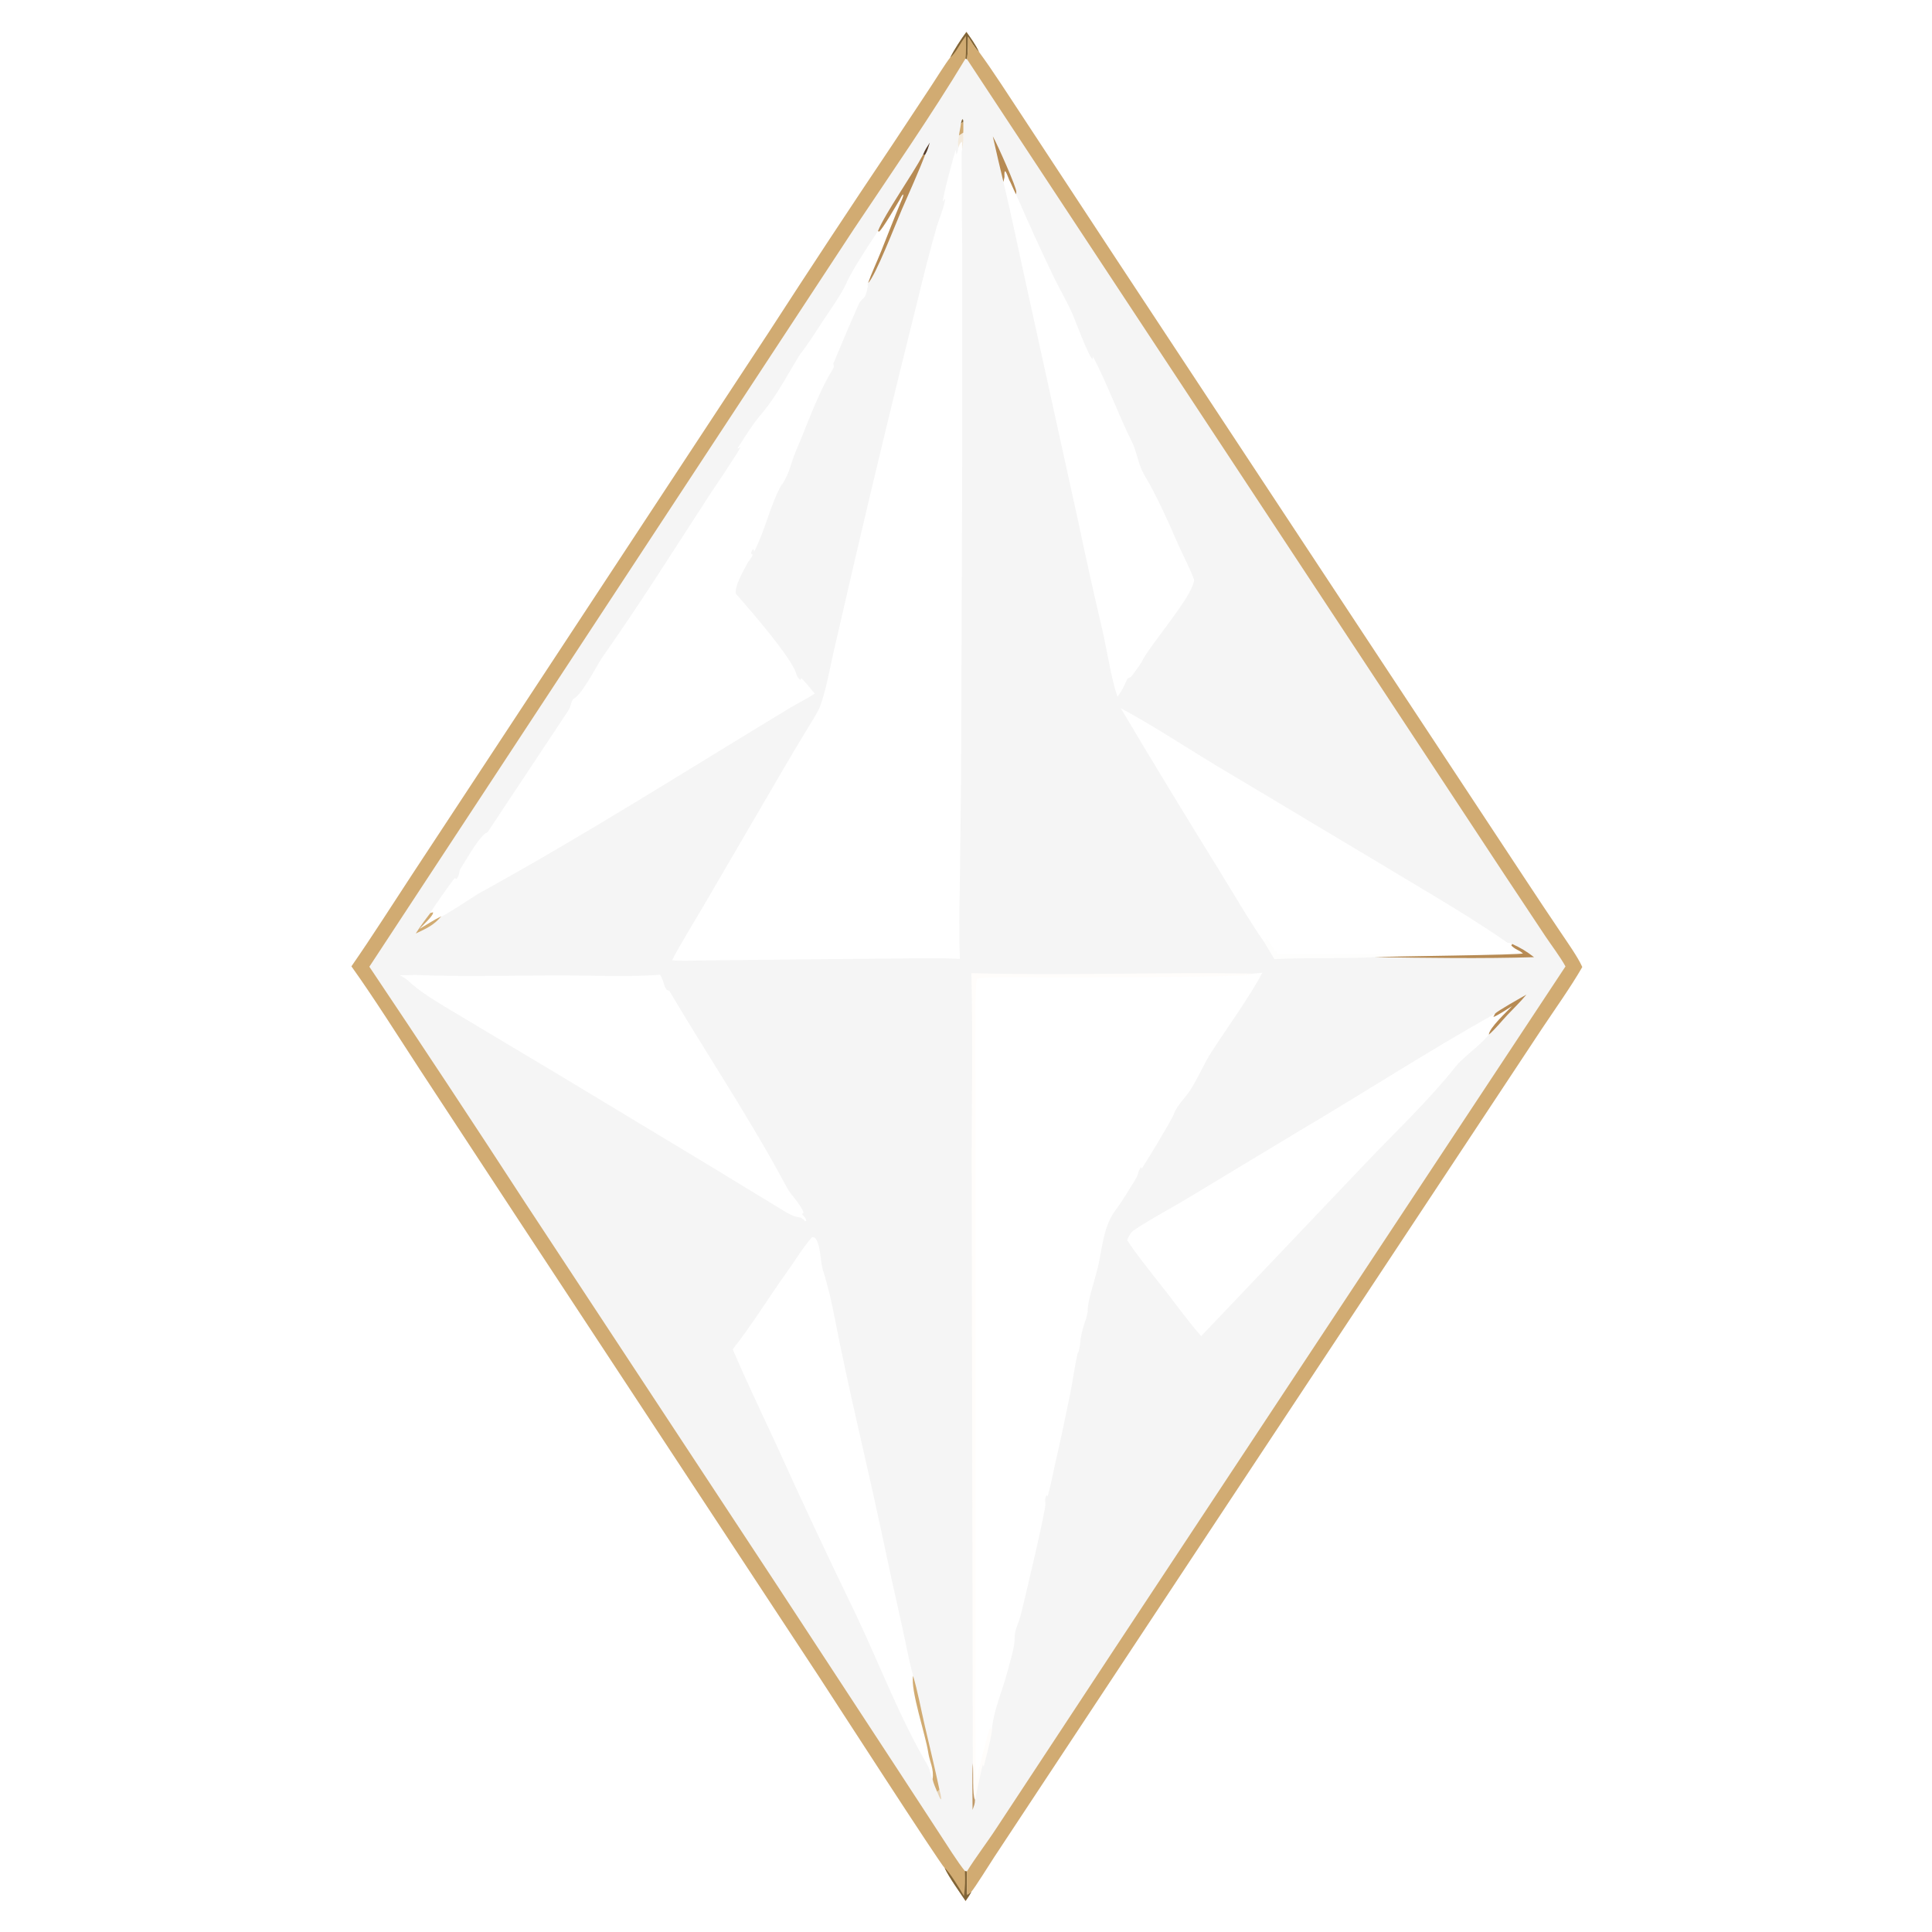
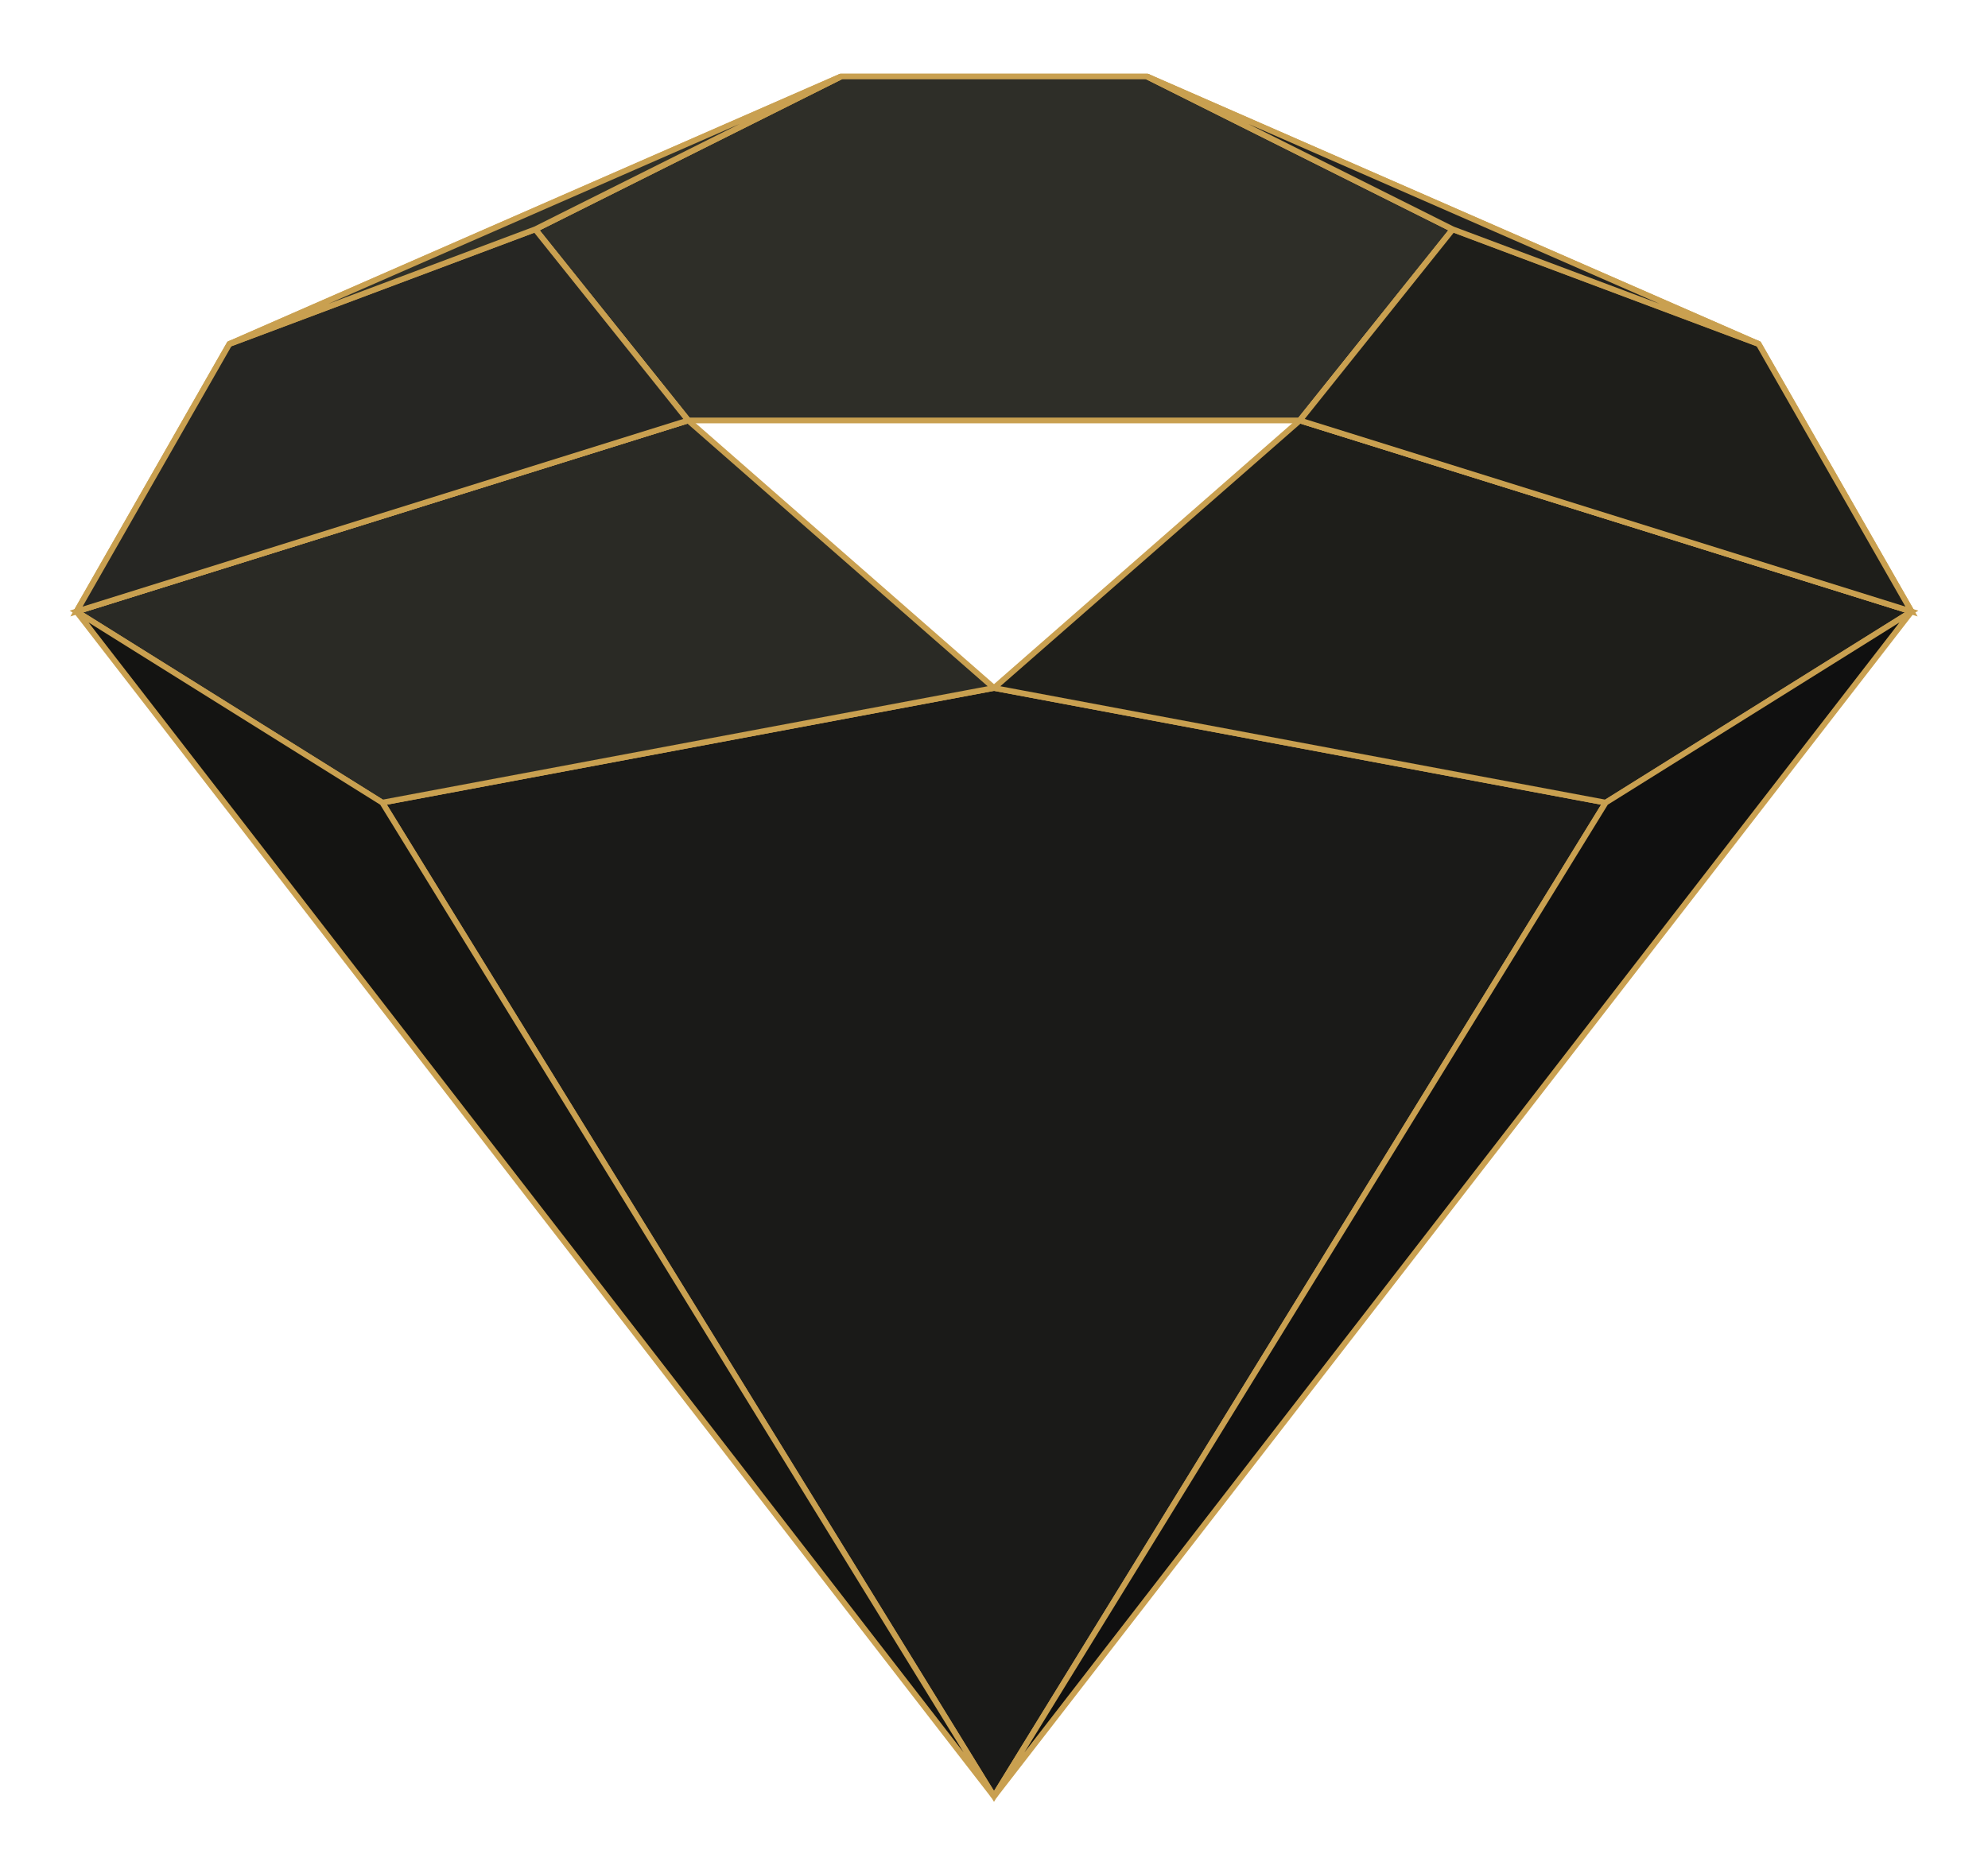
- <svg xmlns="http://www.w3.org/2000/svg" width="1024" height="1024" viewBox="0 0 1024 1024">
-   <path fill="#f5f5f5" d="M503.646 30.472C505.674 26.48 509.552 20.499 512.208 16.94C514.798 20.582 516.945 23.462 518.876 27.518C526.668 38.114 534.783 50.973 542.168 62.078L590.08 134.969L722.171 335.261L807.912 465.223C814.314 474.962 820.775 484.661 827.294 494.321C830.707 499.422 836.324 507.299 838.634 512.535C832.909 522.599 823.619 535.667 817.091 545.476L778.838 603.325L642.486 809.451L552.294 945.899L526.908 984.357C524.588 987.895 516.883 1000.27 514.89 1002.59C513.797 1004.65 513.153 1005.58 511.776 1007.54C508.528 1002.66 503.094 995.166 500.667 990.033C498.93 988.87 441.002 899.257 433.894 888.361L275.163 647.095L222.404 566.682C211.169 549.459 198.123 528.742 186.266 512.185C197.206 496.432 207.641 479.951 218.172 463.918L269.667 385.647L407.394 176.232C428.975 142.859 450.848 109.675 473.01 76.686L493.599 45.541C496.091 41.767 501.027 33.778 503.646 30.472ZM356.205 508.95C360.092 509.446 366.97 509.137 371.114 509.076L394.788 508.808L472.388 508.052C483.101 508.019 498.222 507.617 508.779 508.229C508.156 494.069 508.541 481.423 508.747 467.25L509.393 413.344L510.011 236.383L509.985 129.618C509.789 116.976 509.716 104.331 509.766 91.687C509.768 88.82 509.399 81.484 509.926 79.135C510.727 75.551 510.542 74.055 510.546 70.319L508.279 71.778C507.778 74.96 507.57 75.156 507.961 78.259C507.697 79.561 507.656 80.972 506.921 81.815L506.532 79.413C505.54 82.681 499.331 105.11 499.783 106.855L500.819 105.208C501.272 107.655 497.495 116.702 496.597 119.818C492.76 133.129 489.451 146.35 486.198 159.8C474.274 207.427 462.755 255.155 451.643 302.978L441.545 346.794C439.585 355.539 437.566 366.94 434.382 375.057C433.412 377.53 428.723 384.953 427.188 387.485C423.305 393.895 419.467 400.331 415.673 406.793L373.918 478.373C368.873 487.101 360.598 500.347 356.205 508.95ZM669.082 515.548L664.075 516.044C614.394 515.159 564.189 517.22 514.846 515.781C515.781 553.315 514.84 589.566 515.021 627.022L515.601 934.492C515.119 941.359 515.453 952.059 515.477 959.308C516.182 957.187 516.74 956.302 516.764 953.94C517.342 951.632 520.604 935.637 520.951 935.276L521.359 936.481C522.114 933.62 526.032 918.567 525.787 916.362C526.428 907.287 531.348 895.792 533.72 886.845C535.052 881.82 536.731 876.542 537.572 871.426C537.904 869.408 537.608 867.292 538.037 865.296C538.706 862.184 540.214 859.098 541.02 855.97C542.764 849.206 554.444 799.926 554.081 797.164C553.847 795.386 553.879 794.037 554.674 792.382L555.122 793.223C556.152 791.162 558.339 779.82 559.03 776.819C561.944 764.182 564.624 751.479 567.226 738.78C568.688 731.648 569.66 722.99 571.452 716.32L571.432 717.216C571.845 715.965 572.436 713.249 572.515 711.996C572.782 707.801 574.024 703.805 575.268 699.8L575.34 699.962C575.658 699.368 576.414 695.58 576.615 694.668L576.426 695C576.59 689.176 579.786 679.959 581.307 673.975C584.239 663.23 584.307 650.661 591.197 641.472C595.197 636.137 598.284 630.725 601.797 625.121C603.699 622.088 602.781 621.41 604.74 618.578L605.08 619.439C605.77 618.846 621.086 593.524 621.981 590.886C623.576 586.185 627.659 582.559 630.642 578.114C634.682 572.09 637.981 564.08 641.47 558.603C649.954 545.283 661.875 529.154 669.082 515.548ZM465.324 122.485C460.504 129.691 452.071 142.614 448.556 149.957L448.954 149.455C445.256 157.15 440.203 163.959 435.504 171.103C432.001 176.428 428.404 182.256 424.495 187.238L424.505 187.062C418.337 196.852 411.757 209.798 404.041 218.826C398.813 224.943 395.233 230.873 390.972 237.539L391.333 237.667L392.474 236.978C392.238 238.388 377.777 259.747 375.823 262.749C357.817 290.403 340.238 318.438 321.303 345.449C320.136 347.114 319.112 348.485 318.044 350.258C315.571 354.363 307.679 369.157 303.885 370.4C302.073 373.127 302.902 374.062 301.09 376.794C287.013 398.015 272.962 419.26 258.848 440.456C258.743 441.1 256.894 441.914 256.834 441.974C251.745 447.051 247.822 454.558 243.923 460.703C243.143 461.931 243.916 463.304 241.956 465.895C241.393 465.621 241.67 465.806 241.149 465.304C239.585 466.844 228.972 482.003 228.089 483.938C228.567 483.825 229.002 483.62 229.48 483.533C230.157 484.875 224.146 490.408 223.125 491.496L222.325 492.364C226.333 490.02 229.688 487.686 233.903 485.663C232.83 487.204 253.04 473.944 253.477 473.704C309.619 442.883 364.106 408.179 418.953 375.057C423.323 372.418 427.416 370.575 431.823 367.639C429.759 365.014 427.016 361.732 424.689 359.372L424.342 360.385C423.131 359.606 422.418 358.485 422.02 357.095C419.535 348.419 396.886 322.459 389.949 314.617C389.508 310.114 393.93 302.802 396.031 298.762C396.876 297.136 398.286 295.963 398.923 294.016L398.061 293.365C398.405 291.966 398.343 292.047 399.276 290.957L399.73 292.322C405.848 280.474 407.784 268.718 414.454 256.44L414.34 257.187C418.915 249.904 418.942 245.926 421.879 239.02C428.151 224.52 433.151 209.128 441.432 195.614C442.147 194.447 442.026 194.141 441.651 192.797C445.961 182.421 450.432 171.88 454.984 161.608C456.996 157.067 458.742 159.817 459.995 151.431L459.705 151L460.123 149.979C461.717 145.284 465.051 138.134 466.994 133.261C470.517 124.424 474.023 115.377 477.661 106.61C479.477 102.726 478.978 101.502 476.888 105.797C475.427 108.21 467.524 121.918 465.871 122.768L465.324 122.485ZM426.085 646.509L426.654 647.31L427.341 647.064C427.22 645.671 426.148 644.8 425.168 643.683C425.528 642.941 425.281 643.256 425.903 642.733C424.337 638.077 419.355 633.736 417.061 629.422C398.086 593.727 375.306 559.916 354.755 525.168C354.714 525.099 353.48 524.685 353.314 524.633C351.594 522.253 351.981 519.927 349.81 516.626C338.459 517.544 324.211 517.355 312.636 517.134C282.065 516.551 250.316 518.039 219.874 516.727C217.044 516.851 214.711 516.957 211.858 516.84C215.695 519.076 215.025 518.682 218.019 521.324C225.164 527.63 237.21 534.372 245.501 539.37L297.508 570.459L374.852 617.084C388.612 625.43 402.327 633.862 416.101 642.187C418.426 643.592 420.928 644.875 423.653 645.221C424.688 645.35 425.275 645.882 426.085 646.509ZM675.471 508.367C692.881 507.423 711.432 508.273 728.44 507.311C736.878 506.844 806.268 506.2 807.2 505.326L805.679 504.19C803.506 503.056 802.828 502.808 801.052 501.2L801.442 500.302C800.263 499.715 800.387 499.804 799.087 499.732C782.499 488.127 763.259 476.739 745.796 466.268L681.526 427.815C669.452 420.615 657.32 413.362 645.267 406.131C628.535 396.091 611.21 384.568 594.03 375.356C611.141 404.131 628.512 432.751 646.141 461.212C653.442 472.988 662.38 488.433 670.131 499.45L675.471 508.367ZM496.714 949.684C496.91 950.146 498.276 953.744 498.745 953.709C499.123 953.184 498.115 949.256 497.917 948.544L496.714 949.684ZM532.398 93.839L531.848 96.438C536.445 115.697 540.273 134.709 544.575 153.954L571.453 276.261C575.506 295.522 579.734 314.642 584.254 333.798C586.669 344.031 588.924 359.847 592.306 369.243C595.132 365.43 595.437 364.302 597.381 360.047C597.632 359.497 598.881 359.024 599.477 358.789C600.552 357.283 604.446 352.166 605.04 350.925C609.422 341.775 632.501 315.788 632.913 307.333C630.744 301.219 627.264 294.997 624.666 288.987C618.987 276.142 613.527 263.514 606.355 251.437C603.311 246.311 602.508 239.369 600.082 234.487C592.815 219.872 586.767 203.234 579.267 188.867L579.087 190.356C576.903 189.026 569.804 169.357 568.106 165.642C565.072 159.003 561.257 152.538 558.086 145.95C551.306 131.752 544.785 117.433 538.526 102.998C537.384 100.961 535.559 96.384 534.933 95.43C533.771 92.529 532.119 87.47 532.398 93.839ZM801.485 533.233C800.083 534.114 792.395 539.112 791.541 538.946C791.841 538.38 792.166 537.87 792.412 537.273C758.333 556.257 723.502 578.832 689.783 598.73L629.311 635.193C620.081 640.77 610.372 645.769 601.409 651.757C599.312 653.157 598.334 654.972 597.42 657.281C600.689 662.728 611.332 676.134 615.57 681.444C621.645 689.058 630.309 701.119 636.662 708.169L724.813 615.465C740.605 598.938 757.027 583.485 771.34 565.523C775.701 560.049 784.06 554.589 789.109 548.395C789.375 544.702 798.723 536.18 801.485 533.233ZM483.944 888.227C481.692 879.783 480.166 871.239 478.277 862.717C474.256 844.864 470.357 826.984 466.582 809.077C458.711 772.326 449.619 735.815 442.496 698.898C440.796 690.088 438.819 681.526 436.103 672.996C434.756 668.764 435.074 659.301 431.844 655.944L430.468 655.703C425.976 660.559 421.316 668.315 417.333 673.848C407.772 687.13 398.444 702.457 388.362 715.125C395.327 731.57 403.308 748.081 410.82 764.318C424.615 794.846 438.828 825.183 453.454 855.322C466.118 881.956 476.824 910.411 491.771 935.869C492.787 937.599 493.293 940.819 494.297 943.034C495.092 937.23 492.726 933.9 491.985 928.841C490.645 919.697 482.513 896.012 483.944 888.227Z" />
-   <path fill="#D1AB72" d="M503.646 30.472C505.674 26.48 509.552 20.499 512.208 16.94C514.798 20.582 516.945 23.462 518.876 27.518C516.435 25.204 514.944 22.272 513.085 19.432C513.051 23.008 513.033 27.823 512.523 31.363L511.737 31.054C493.583 61.196 472.282 91.879 452.681 121.238L398.032 204.452L195.765 512.382C223.654 553.965 251.242 595.748 278.528 637.729L412.019 840.519L474.646 936.156L498.13 972.133C501.572 977.371 507.672 987.134 511.428 991.687L512.465 991.942C512.506 993.33 512.37 1003.9 512.623 1004.27C513.221 1004.02 514.301 1003.04 514.89 1002.59C513.797 1004.65 513.153 1005.58 511.776 1007.54C508.528 1002.66 503.094 995.166 500.667 990.033C498.93 988.87 441.002 899.257 433.894 888.361L275.163 647.095L222.404 566.682C211.169 549.459 198.123 528.742 186.266 512.185C197.206 496.432 207.641 479.951 218.172 463.918L269.667 385.647L407.394 176.232C428.975 142.859 450.848 109.675 473.01 76.686L493.599 45.541C496.091 41.767 501.027 33.778 503.646 30.472Z" />
-   <path fill="#806437" d="M500.667 990.033C503.394 992.254 508.994 1001.67 510.909 1004.91C511.584 999.595 511.631 997.171 511.428 991.687L512.465 991.942C512.506 993.33 512.37 1003.9 512.623 1004.27C513.221 1004.02 514.301 1003.04 514.89 1002.59C513.797 1004.65 513.153 1005.58 511.776 1007.54C508.528 1002.66 503.094 995.166 500.667 990.033Z" />
-   <path fill="#806437" d="M503.646 30.472C505.674 26.48 509.552 20.499 512.208 16.94C514.798 20.582 516.945 23.462 518.876 27.518C516.435 25.204 514.944 22.272 513.085 19.432C513.051 23.008 513.033 27.823 512.523 31.363L511.737 31.054C512.136 28.049 512.012 22.213 511.945 19.069L511.198 20.046C508.579 23.42 506.577 28.132 503.646 30.472Z" />
-   <path fill="#D1AB72" d="M512.523 31.363C513.033 27.823 513.051 23.008 513.085 19.432C514.944 22.272 516.435 25.204 518.876 27.518C526.668 38.114 534.783 50.973 542.168 62.078L590.08 134.969L722.171 335.261L807.912 465.223C814.314 474.962 820.775 484.661 827.294 494.321C830.707 499.422 836.324 507.299 838.634 512.535C832.909 522.599 823.619 535.667 817.091 545.476L778.838 603.325L642.486 809.451L552.294 945.899L526.908 984.357C524.588 987.895 516.883 1000.27 514.89 1002.59C514.301 1003.04 513.221 1004.02 512.623 1004.27C512.37 1003.9 512.506 993.33 512.465 991.942C516.819 984.837 523.466 976.152 528.244 968.791L590.897 873.642L829.738 512.23C827.192 507.497 822.252 500.957 819.062 496.198L796.968 462.909L725.816 354.92L512.523 31.363Z" />
-   <path fill="#F2C182" fill-opacity="0.039" d="M514.846 515.781C564.189 517.22 614.394 515.159 664.075 516.044C663.882 516.175 663.694 516.314 663.496 516.438C660.629 518.224 564.957 518.001 550.26 518.001C544.966 518 521.732 517.542 517.814 518.797C516.559 525.621 517.011 543.316 516.976 550.844L517.009 620.241L517.013 871.594C517.023 879.401 516.747 941.494 517.414 942.755L517.922 942.614L518.028 941.916C518.577 938.392 523.545 918.097 524.777 915.758L525.557 916.331L525.787 916.362C526.032 918.567 522.114 933.62 521.359 936.481L520.951 935.276C520.604 935.637 517.342 951.632 516.764 953.94C515.315 951.445 516.046 939.014 515.601 934.492L515.021 627.022C514.84 589.566 515.781 553.315 514.846 515.781Z" />
-   <path fill="#F2C182" fill-opacity="0.012" d="M670.131 499.45C670.552 498.691 670.94 498.003 671.395 497.264C673.02 499.494 675.694 504.806 678.043 505.76C693.027 505.277 801.776 506.446 805.679 504.19L807.2 505.326C806.268 506.2 736.878 506.844 728.44 507.311C711.432 508.273 692.881 507.423 675.471 508.367L670.131 499.45Z" />
-   <path fill="#B78B54" d="M489.231 82.007L490.326 82.009C487.161 90.444 481.528 102.951 477.917 111.216C475.041 117.797 463.923 146.629 460.123 149.979C461.717 145.284 465.051 138.134 466.994 133.261C470.517 124.424 474.023 115.377 477.661 106.61C479.477 102.726 478.978 101.502 476.888 105.797C475.427 108.21 467.524 121.918 465.871 122.768L465.324 122.485C469.127 113.059 483.685 92.505 489.231 82.007Z" />
-   <path fill="#B78B54" d="M801.442 500.302C806.093 502.419 809.018 504.19 813.075 507.322C785.952 508.159 755.79 507.697 728.44 507.311C736.878 506.844 806.268 506.2 807.2 505.326L805.679 504.19C803.506 503.056 802.828 502.808 801.052 501.2L801.442 500.302Z" />
-   <path fill="#D1AB72" d="M483.944 888.227C486.328 895.992 488.178 906.21 490.069 914.277C492.742 925.677 495.48 937.096 497.917 948.544L496.714 949.684C495.77 947.429 494.814 945.424 494.297 943.034C495.092 937.23 492.726 933.9 491.985 928.841C490.645 919.697 482.513 896.012 483.944 888.227Z" />
-   <path fill="#B78B54" d="M526.212 72.281L526.68 73.146C528.474 76.338 538.976 99.594 538.663 101.816C538.61 102.209 538.564 102.603 538.526 102.998C537.384 100.961 535.559 96.384 534.933 95.43C533.771 92.529 532.119 87.47 532.398 93.839L531.848 96.438C529.896 88.502 528.011 80.261 526.212 72.281Z" />
-   <path fill="#B78B54" d="M792.412 537.273C793.493 535.905 806.478 528.609 809.02 527.178C805.747 531.127 802.454 534.26 798.944 537.963C795.767 541.316 792.575 545.423 789.109 548.395C789.375 544.702 798.723 536.18 801.485 533.233C800.083 534.114 792.395 539.112 791.541 538.946C791.841 538.38 792.166 537.87 792.412 537.273Z" />
-   <path fill="#D1AB72" d="M228.089 483.938C228.567 483.825 229.002 483.62 229.48 483.533C230.157 484.875 224.146 490.408 223.125 491.496L222.325 492.364C226.333 490.02 229.688 487.686 233.903 485.663C229.821 490.506 226.07 492.053 220.361 494.789C222.696 491.025 225.392 487.441 228.089 483.938Z" />
-   <path fill="#D1AB72" fill-opacity="0.235" d="M508.279 71.778L510.546 70.319C510.542 74.055 510.727 75.551 509.926 79.135C509.745 76.26 510.504 73.443 508.585 76.592L507.961 78.259C507.57 75.156 507.778 74.96 508.279 71.778Z" />
-   <path fill="#B78B54" fill-opacity="0.89" d="M515.601 934.492C516.046 939.014 515.315 951.445 516.764 953.94C516.74 956.302 516.182 957.187 515.477 959.308C515.453 952.059 515.119 941.359 515.601 934.492Z" />
-   <path fill="#D1AB72" d="M509.34 65.357L510.58 64.519C510.541 66.439 510.664 68.475 510.546 70.319L508.279 71.778C508.581 69.543 509.108 67.55 509.34 65.357Z" />
-   <path fill="#FAF0E6" fill-opacity="0.02" d="M532.398 93.839C532.119 87.47 533.771 92.529 534.933 95.43C533.445 95.913 533.642 95.893 532.863 94.457L532.398 93.839Z" />
-   <path fill="#543A27" d="M492.815 75.583C491.994 78.05 491.687 79.706 490.326 82.009L489.231 82.007C490.472 79.009 491.133 78.271 492.815 75.583Z" />
-   <path fill="#D1AB72" fill-opacity="0.533" d="M497.917 948.544C498.115 949.256 499.123 953.184 498.745 953.709C498.276 953.744 496.91 950.146 496.714 949.684L497.917 948.544Z" />
-   <path fill="#FAF0E6" fill-opacity="0.098" d="M476.888 105.797C478.978 101.502 479.477 102.726 477.661 106.61L476.888 105.797Z" />
-   <path fill="#806437" d="M509.34 65.357C509.39 65.147 509.608 64.219 509.653 64.109C509.739 63.892 509.91 63.289 510.169 63.211C510.216 63.228 510.263 63.245 510.31 63.263C510.523 63.429 510.567 64.405 510.58 64.519L509.34 65.357Z" />
+ <svg xmlns="http://www.w3.org/2000/svg" viewBox="-260 -190 520 490" width="520" height="490">
+   <polygon points="0,280 -160,20 0,-10 160,20" fill="#1a1a18" stroke="#c9a050" stroke-width="1.5" />
+   <polygon points="-160,20 -240,-30 -80,-80 0,-10" fill="#2a2a25" stroke="#c9a050" stroke-width="1.5" />
+   <polygon points="160,20 240,-30 80,-80 0,-10" fill="#1e1e1a" stroke="#c9a050" stroke-width="1.5" />
+   <polygon points="0,280 -160,20 -240,-30" fill="#141412" stroke="#c9a050" stroke-width="1.5" />
+   <polygon points="0,280 160,20 240,-30" fill="#101010" stroke="#c9a050" stroke-width="1.5" />
+   <polygon points="-80,-80 80,-80 120,-130 40,-170 -40,-170 -120,-130" fill="#2e2e28" stroke="#c9a050" stroke-width="1.5" />
+   <polygon points="-240,-30 -120,-130 -80,-80" fill="#222220" stroke="#c9a050" stroke-width="1.5" />
+   <polygon points="240,-30 120,-130 80,-80" fill="#1a1a16" stroke="#c9a050" stroke-width="1.5" />
+   <polygon points="-240,-30 -200,-100 -120,-130" fill="#282825" stroke="#c9a050" stroke-width="1.5" />
+   <polygon points="240,-30 200,-100 120,-130" fill="#1c1c18" stroke="#c9a050" stroke-width="1.5" />
+   <polygon points="-200,-100 -120,-130 -40,-170" fill="#333330" stroke="#c9a050" stroke-width="1.5" />
+   <polygon points="200,-100 120,-130 40,-170" fill="#252522" stroke="#c9a050" stroke-width="1.5" />
+   <polygon points="-240,-30 -200,-100 -120,-130 -80,-80" fill="#262623" stroke="#c9a050" stroke-width="1.5" />
+   <polygon points="240,-30 200,-100 120,-130 80,-80" fill="#1e1e1a" stroke="#c9a050" stroke-width="1.5" />
+   <polygon points="-200,-100 -40,-170 -120,-130" fill="#303028" stroke="#c9a050" stroke-width="1.5" />
+   <polygon points="200,-100 40,-170 120,-130" fill="#222220" stroke="#c9a050" stroke-width="1.5" />
</svg>
